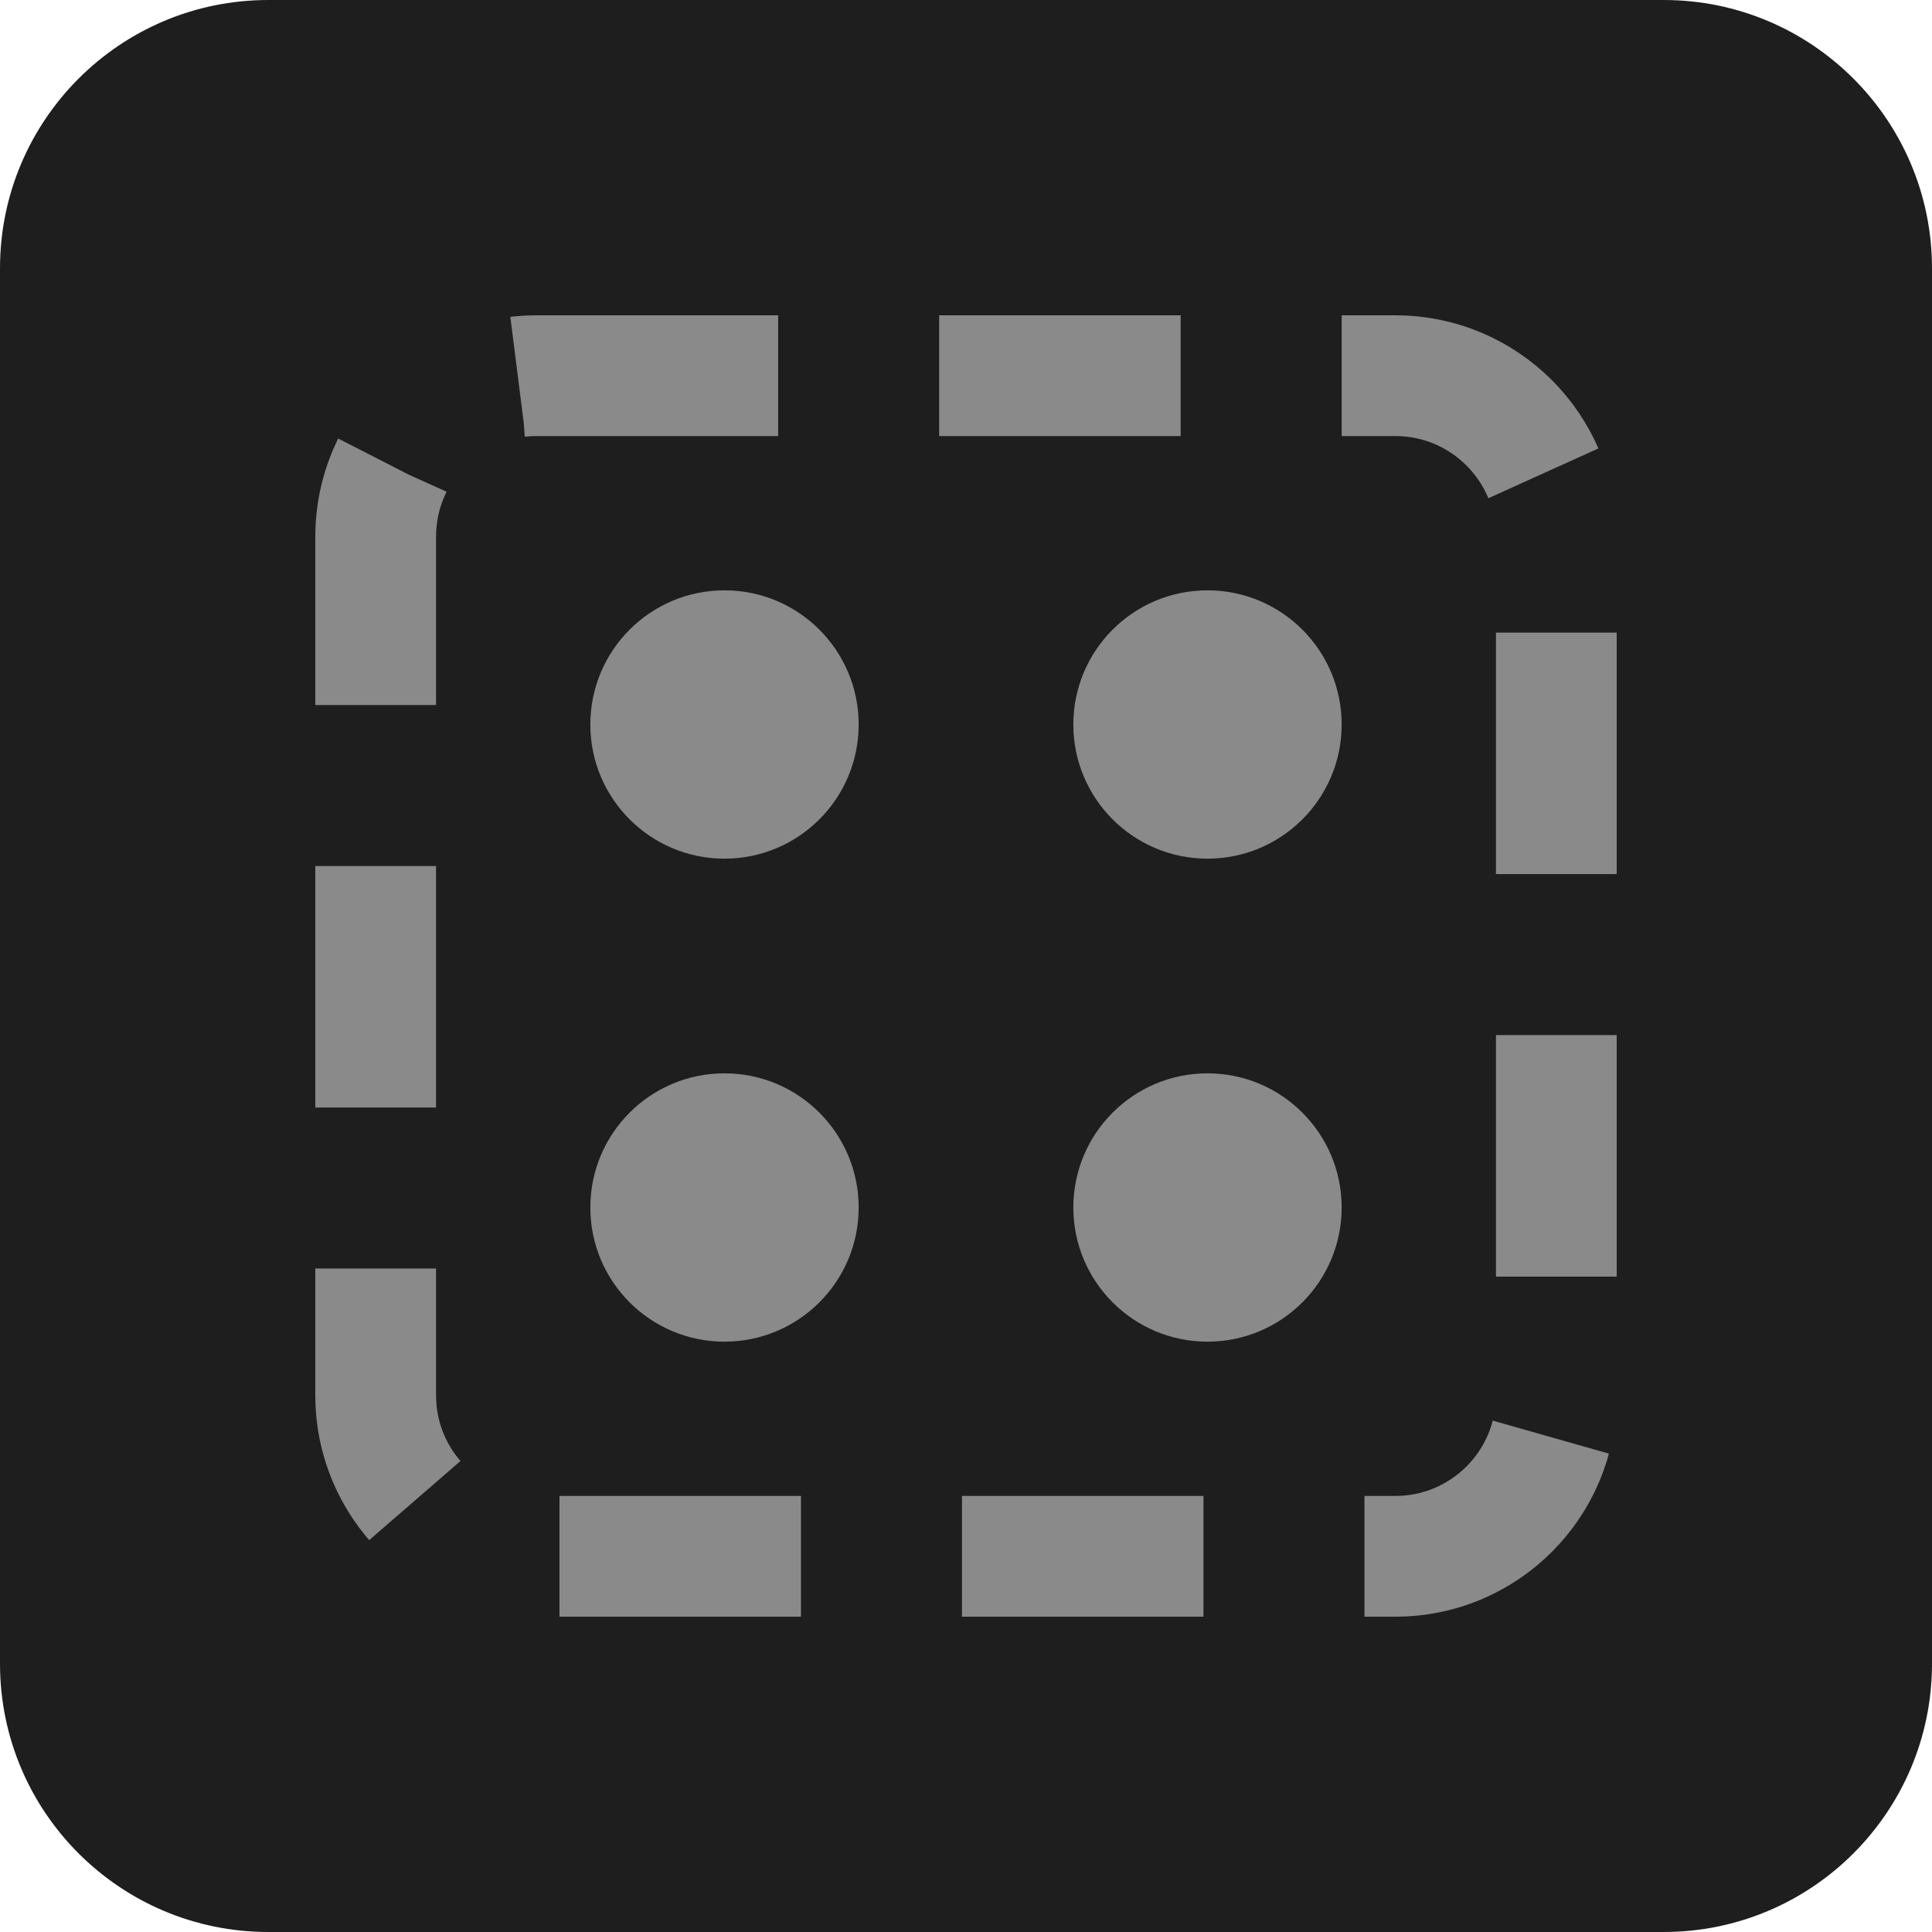
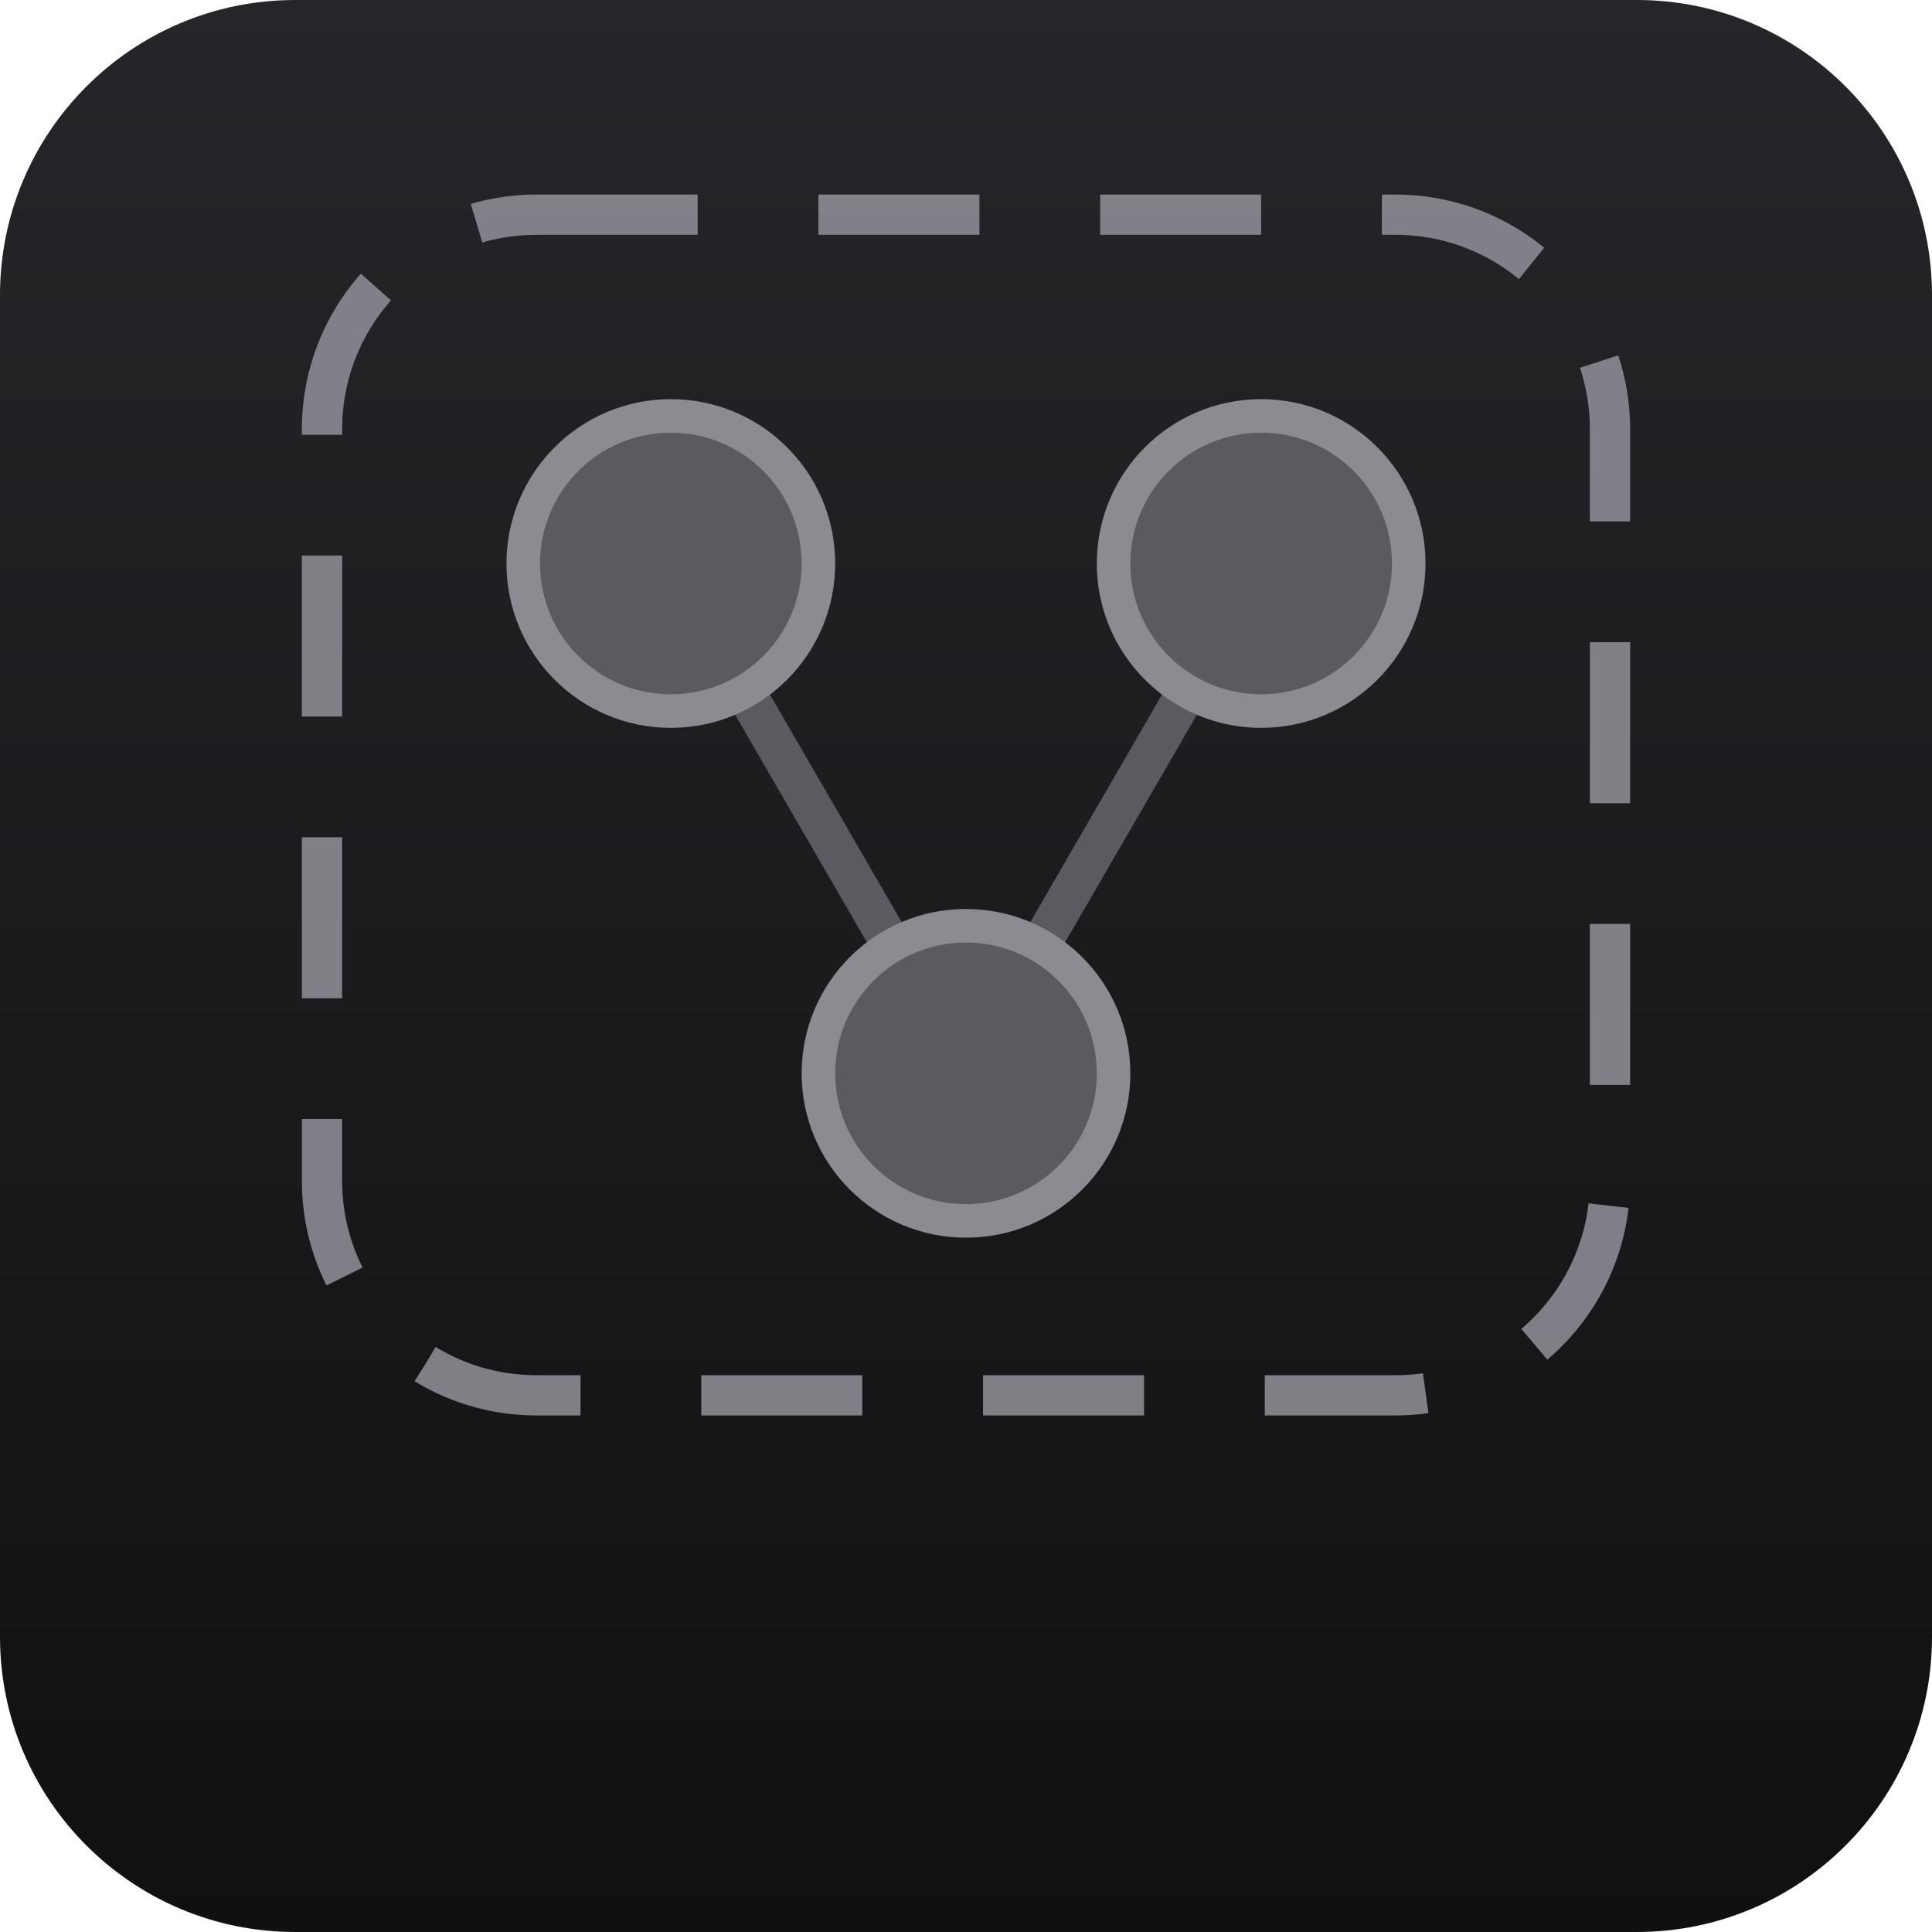
<svg xmlns="http://www.w3.org/2000/svg" viewBox="0 0 144 144" width="144" height="144">
-   <rect width="144" height="144" rx="20" fill="#1e1e1e" />
-   <rect x="28" y="28" width="88" height="88" rx="12" fill="none" stroke="#8a8a8a" stroke-width="9" stroke-dasharray="18 12" />
-   <circle cx="54" cy="54" r="10" fill="#8a8a8a" />
-   <circle cx="90" cy="54" r="10" fill="#8a8a8a" />
-   <circle cx="54" cy="90" r="10" fill="#8a8a8a" />
-   <circle cx="90" cy="90" r="10" fill="#8a8a8a" />
+   <defs>
+     <linearGradient id="bg" x1="0" y1="0" x2="0" y2="1">
+       <stop offset="0" stop-color="#26262a" />
+       <stop offset="1" stop-color="#101012" />
+     </linearGradient>
+     <linearGradient id="warm" x1="0" y1="0" x2="0" y2="1">
+       <stop offset="0" stop-color="#ffe08a" />
+       <stop offset="1" stop-color="#ffab2e" />
+     </linearGradient>
+     <radialGradient id="glow" cx="0.5" cy="0.5" r="0.5">
+       <stop offset="0" stop-color="#ffcf5a" stop-opacity="0.65" />
+       <stop offset="0.55" stop-color="#ffb63a" stop-opacity="0.22" />
+       <stop offset="1" stop-color="#ffb63a" stop-opacity="0" />
+     </radialGradient>
+   </defs>
+   <rect width="144" height="144" rx="22" fill="url(#bg)" />
+   <rect x="24" y="16" width="96" height="88" rx="16" fill="none" stroke="#8b8b92" stroke-width="3" stroke-dasharray="12 9" opacity="0.9" />
+   <path d="M50 42 72 80 94 42" fill="none" stroke="#5a5a61" stroke-width="3" stroke-linecap="round" />
+   <circle cx="50" cy="42" r="11" fill="#5a5a61" stroke="#8b8b92" stroke-width="2.5" />
+   <circle cx="94" cy="42" r="11" fill="#5a5a61" stroke="#8b8b92" stroke-width="2.5" />
+   <circle cx="72" cy="80" r="11" fill="#5a5a61" stroke="#8b8b92" stroke-width="2.5" />
</svg>
